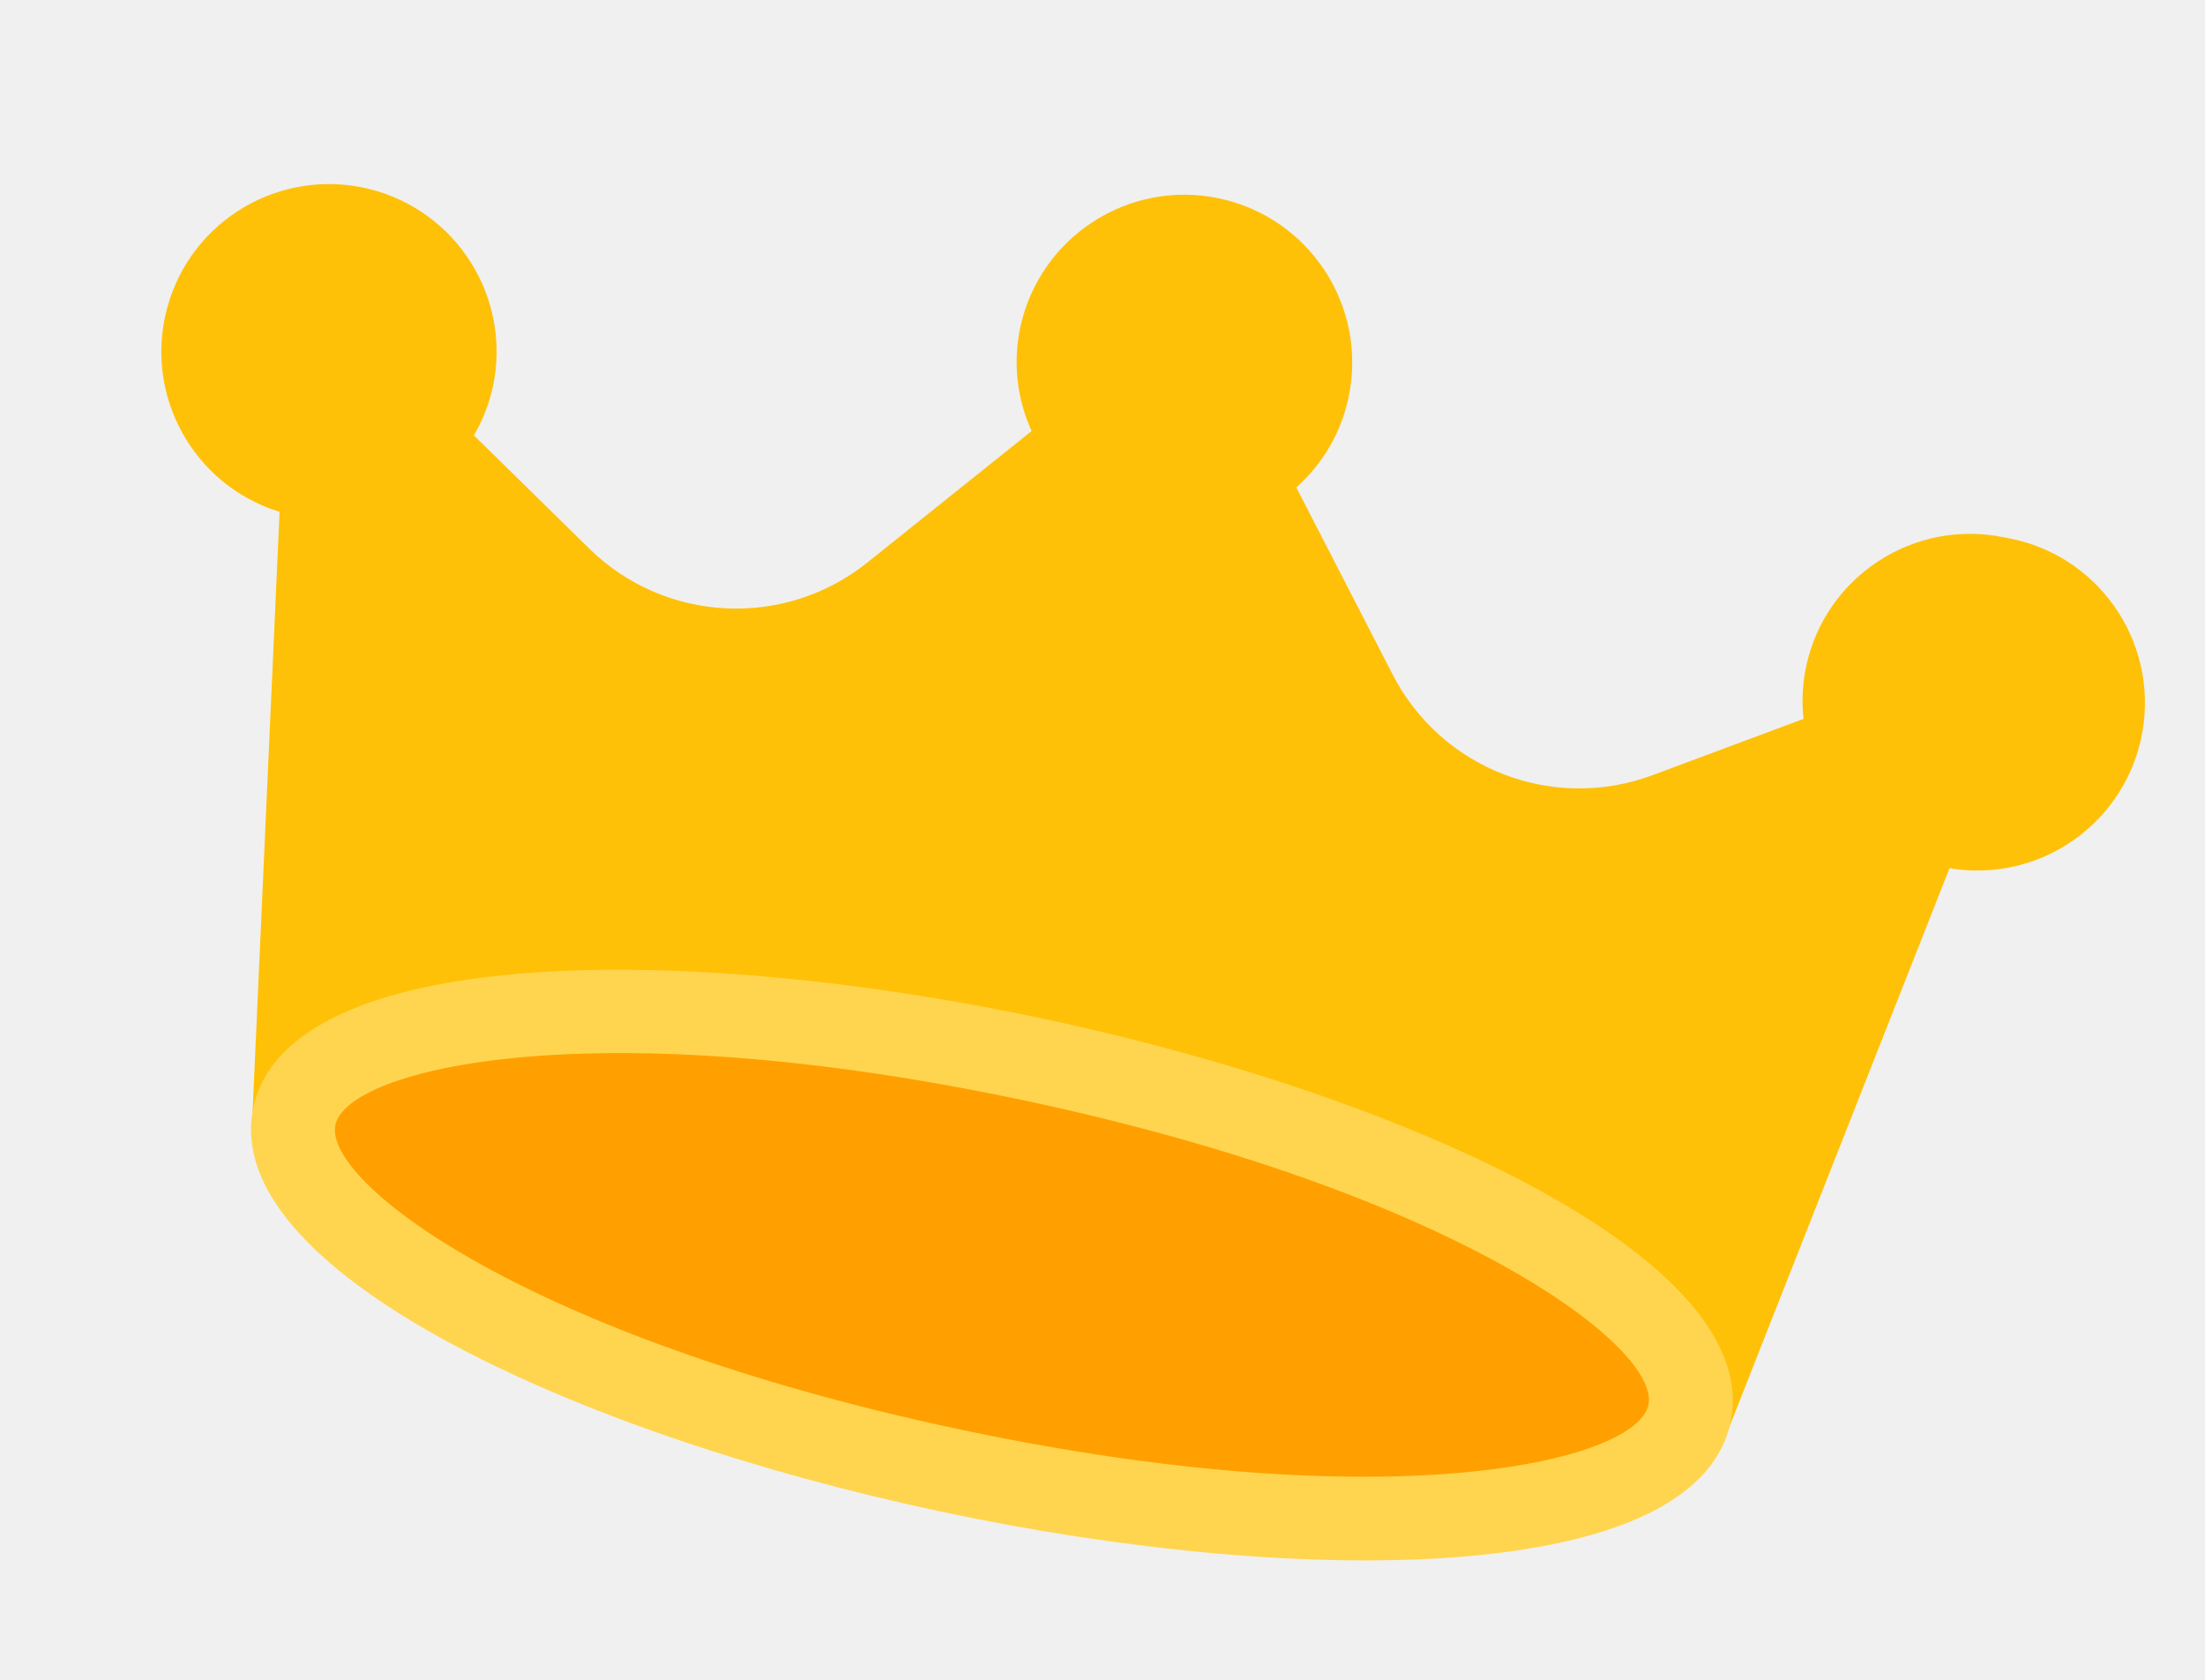
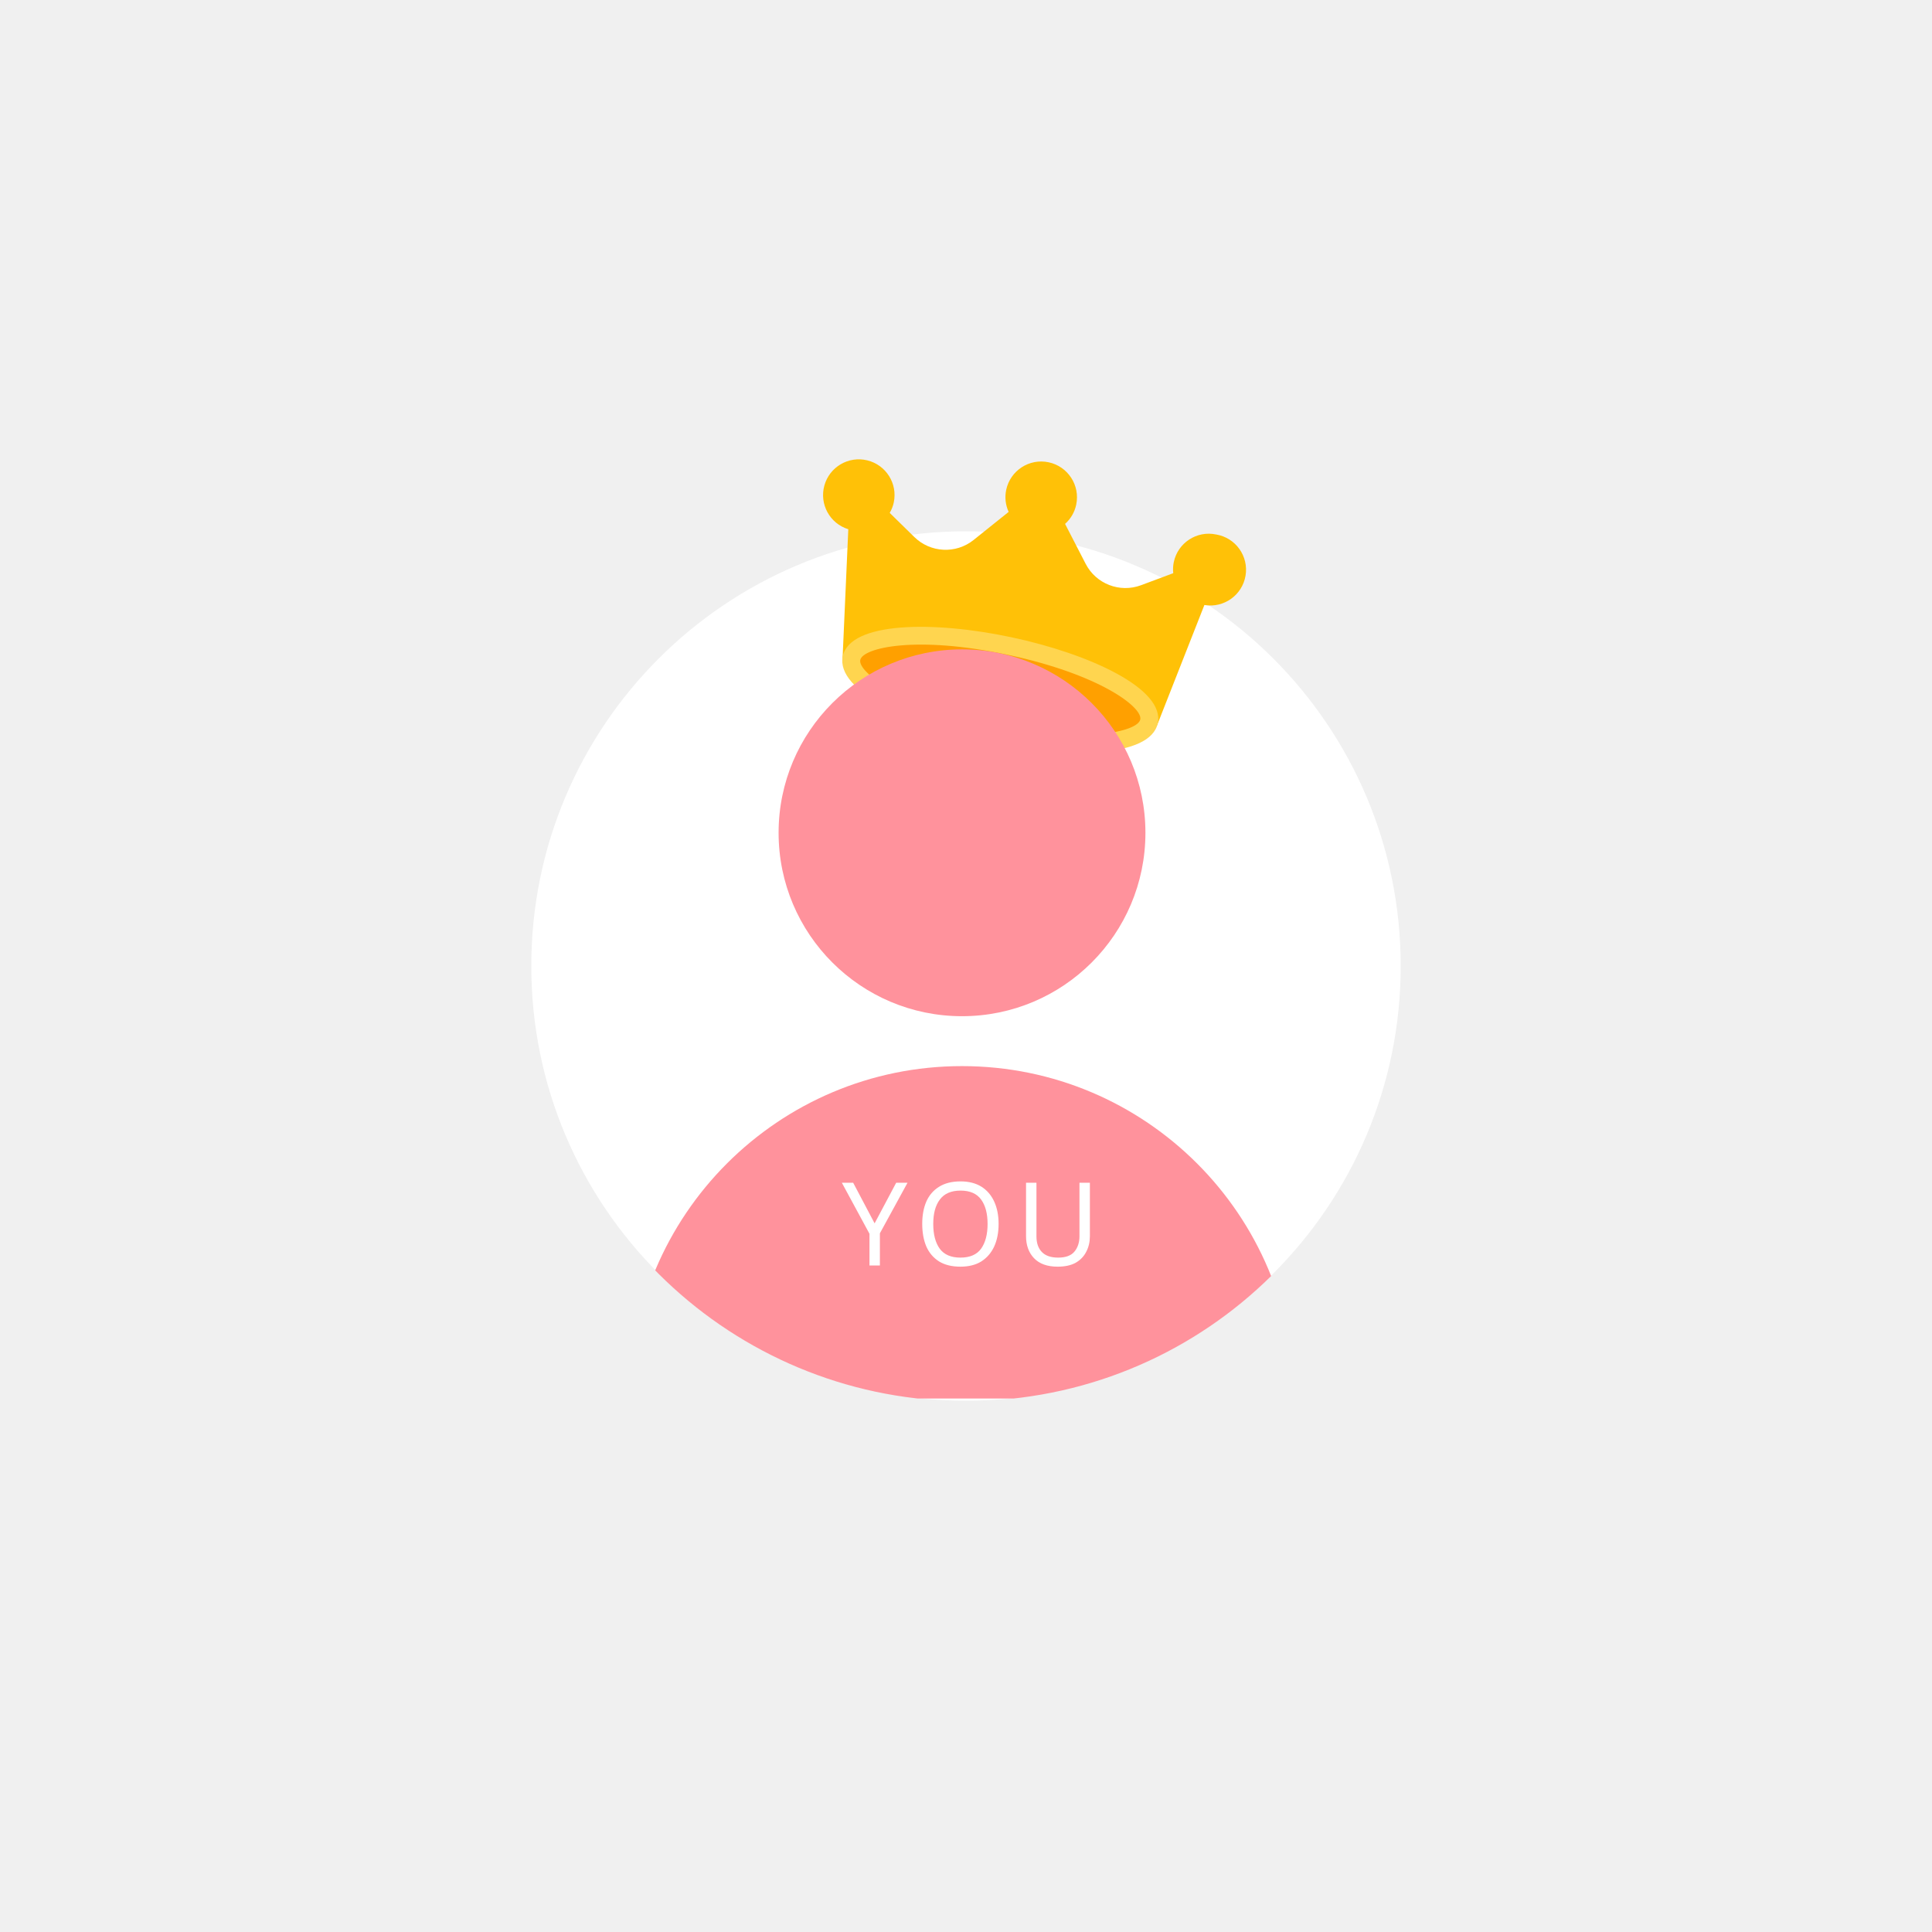
- <svg xmlns="http://www.w3.org/2000/svg" width="48.674" height="37.075" viewBox="0 0 48.674 37.075">
-   <g id="prefix__crown" transform="rotate(12.04 408.21 67.079)">
-     <path id="prefix__Path_636" d="M40.749 89a3.7 3.7 0 0 0-3.7 3.7 3.665 3.665 0 0 0 .185 1.143l-3 1.91a4.631 4.631 0 0 1-6.072-.972l-2.945-3.6A3.662 3.662 0 0 0 25.931 89a3.7 3.7 0 1 0-7.409 0 3.662 3.662 0 0 0 .722 2.182l-2.945 3.6a4.631 4.631 0 0 1-6.07.972l-3.006-1.91a3.66 3.66 0 0 0 .186-1.144 3.7 3.7 0 1 0-4.029 3.69l2.19 13.137a.926.926 0 0 0 .913.774h31.488a.926.926 0 0 0 .913-.774l2.189-13.132A3.7 3.7 0 0 0 40.749 89z" data-name="Path 636" style="fill:#ffc107" />
-     <ellipse id="prefix__Ellipse_62" cx="15.744" cy="4.631" data-name="Ellipse 62" rx="15.744" ry="4.631" transform="translate(6.483 104.744)" style="fill:#ffa000" />
-     <path id="prefix__Path_637" d="M80.67 309.742c-8.285 0-16.67-1.908-16.67-5.557s8.385-5.557 16.67-5.557 16.67 1.908 16.67 5.557-8.385 5.557-16.67 5.557zm0-9.261c-9.728 0-14.818 2.408-14.818 3.7s5.09 3.7 14.818 3.7 14.818-2.408 14.818-3.7-5.088-3.7-14.818-3.7z" data-name="Path 637" transform="translate(-58.443 -194.811)" style="fill:#ffd54f" />
+ <svg xmlns="http://www.w3.org/2000/svg" width="200" height="200" viewBox="0 0 200 200">
+   <defs>
+     <clipPath id="clip-path">
+       <path id="Path_570" data-name="Path 570" d="M90,45A45,45,0,0,1,.522,51.88,45.512,45.512,0,0,1,0,45.1V45A45.02,45.02,0,0,1,64.288,4.331q1.634.777,3.2,1.68A44.957,44.957,0,0,1,90,45Zm0,0" transform="translate(939 2562)" fill="#fff" />
+     </clipPath>
+   </defs>
+   <g id="Group_1088" data-name="Group 1088" transform="translate(-884 -7711)">
+     <circle id="Ellipse_65" data-name="Ellipse 65" cx="45" cy="45" r="45" transform="translate(939 7766)" fill="#fff" />
+     <g id="crown" transform="matrix(0.978, 0.208, -0.208, 0.978, 988.559, 7670.813)">
+       <path id="Path_636" data-name="Path 636" d="M40.749,89a3.7,3.7,0,0,0-3.7,3.7,3.665,3.665,0,0,0,.185,1.143l-3,1.91a4.631,4.631,0,0,1-6.072-.972l-2.945-3.6A3.662,3.662,0,0,0,25.931,89a3.7,3.7,0,1,0-7.409,0,3.662,3.662,0,0,0,.722,2.182l-2.945,3.6a4.631,4.631,0,0,1-6.07.972l-3.006-1.91A3.66,3.66,0,0,0,7.409,92.7a3.7,3.7,0,1,0-4.029,3.69L5.57,109.527a.926.926,0,0,0,.913.774H37.971a.926.926,0,0,0,.913-.774l2.189-13.132A3.7,3.7,0,0,0,40.749,89Z" transform="translate(0 0)" fill="#ffc107" />
+       <ellipse id="Ellipse_62" data-name="Ellipse 62" cx="15.744" cy="4.631" rx="15.744" ry="4.631" transform="translate(6.483 104.744)" fill="#ffa000" />
+       <path id="Path_637" data-name="Path 637" d="M80.67,309.742c-8.285,0-16.67-1.908-16.67-5.557s8.385-5.557,16.67-5.557,16.67,1.908,16.67,5.557S88.955,309.742,80.67,309.742Zm0-9.261c-9.728,0-14.818,2.408-14.818,3.7s5.09,3.7,14.818,3.7,14.818-2.408,14.818-3.7S90.4,300.481,80.67,300.481Z" transform="translate(-58.443 -194.811)" fill="#ffd54f" />
+     </g>
+     <g id="Mask_Group_11" data-name="Mask Group 11" transform="translate(0 5204)" clip-path="url(#clip-path)">
+       <g id="user_2_" data-name="user (2)" transform="translate(942 2571.223)">
+         <circle id="Ellipse_64" data-name="Ellipse 64" cx="18.987" cy="18.987" r="18.987" transform="translate(22.6 3)" fill="#ff929c" />
+         <path id="Path_639" data-name="Path 639" d="M41.587,52.174A34.413,34.413,0,0,0,7.174,86.587H76A34.413,34.413,0,0,0,41.587,52.174Z" transform="translate(0 -6.034)" fill="#ff929c" />
+       </g>
+     </g>
+     <text id="YOU" transform="translate(984 7842)" fill="#fff" font-size="12" font-family="DMSans-Regular, DM Sans" letter-spacing="0.086em">
+       <tspan x="-12.852" y="0">YOU</tspan>
+     </text>
  </g>
</svg>
